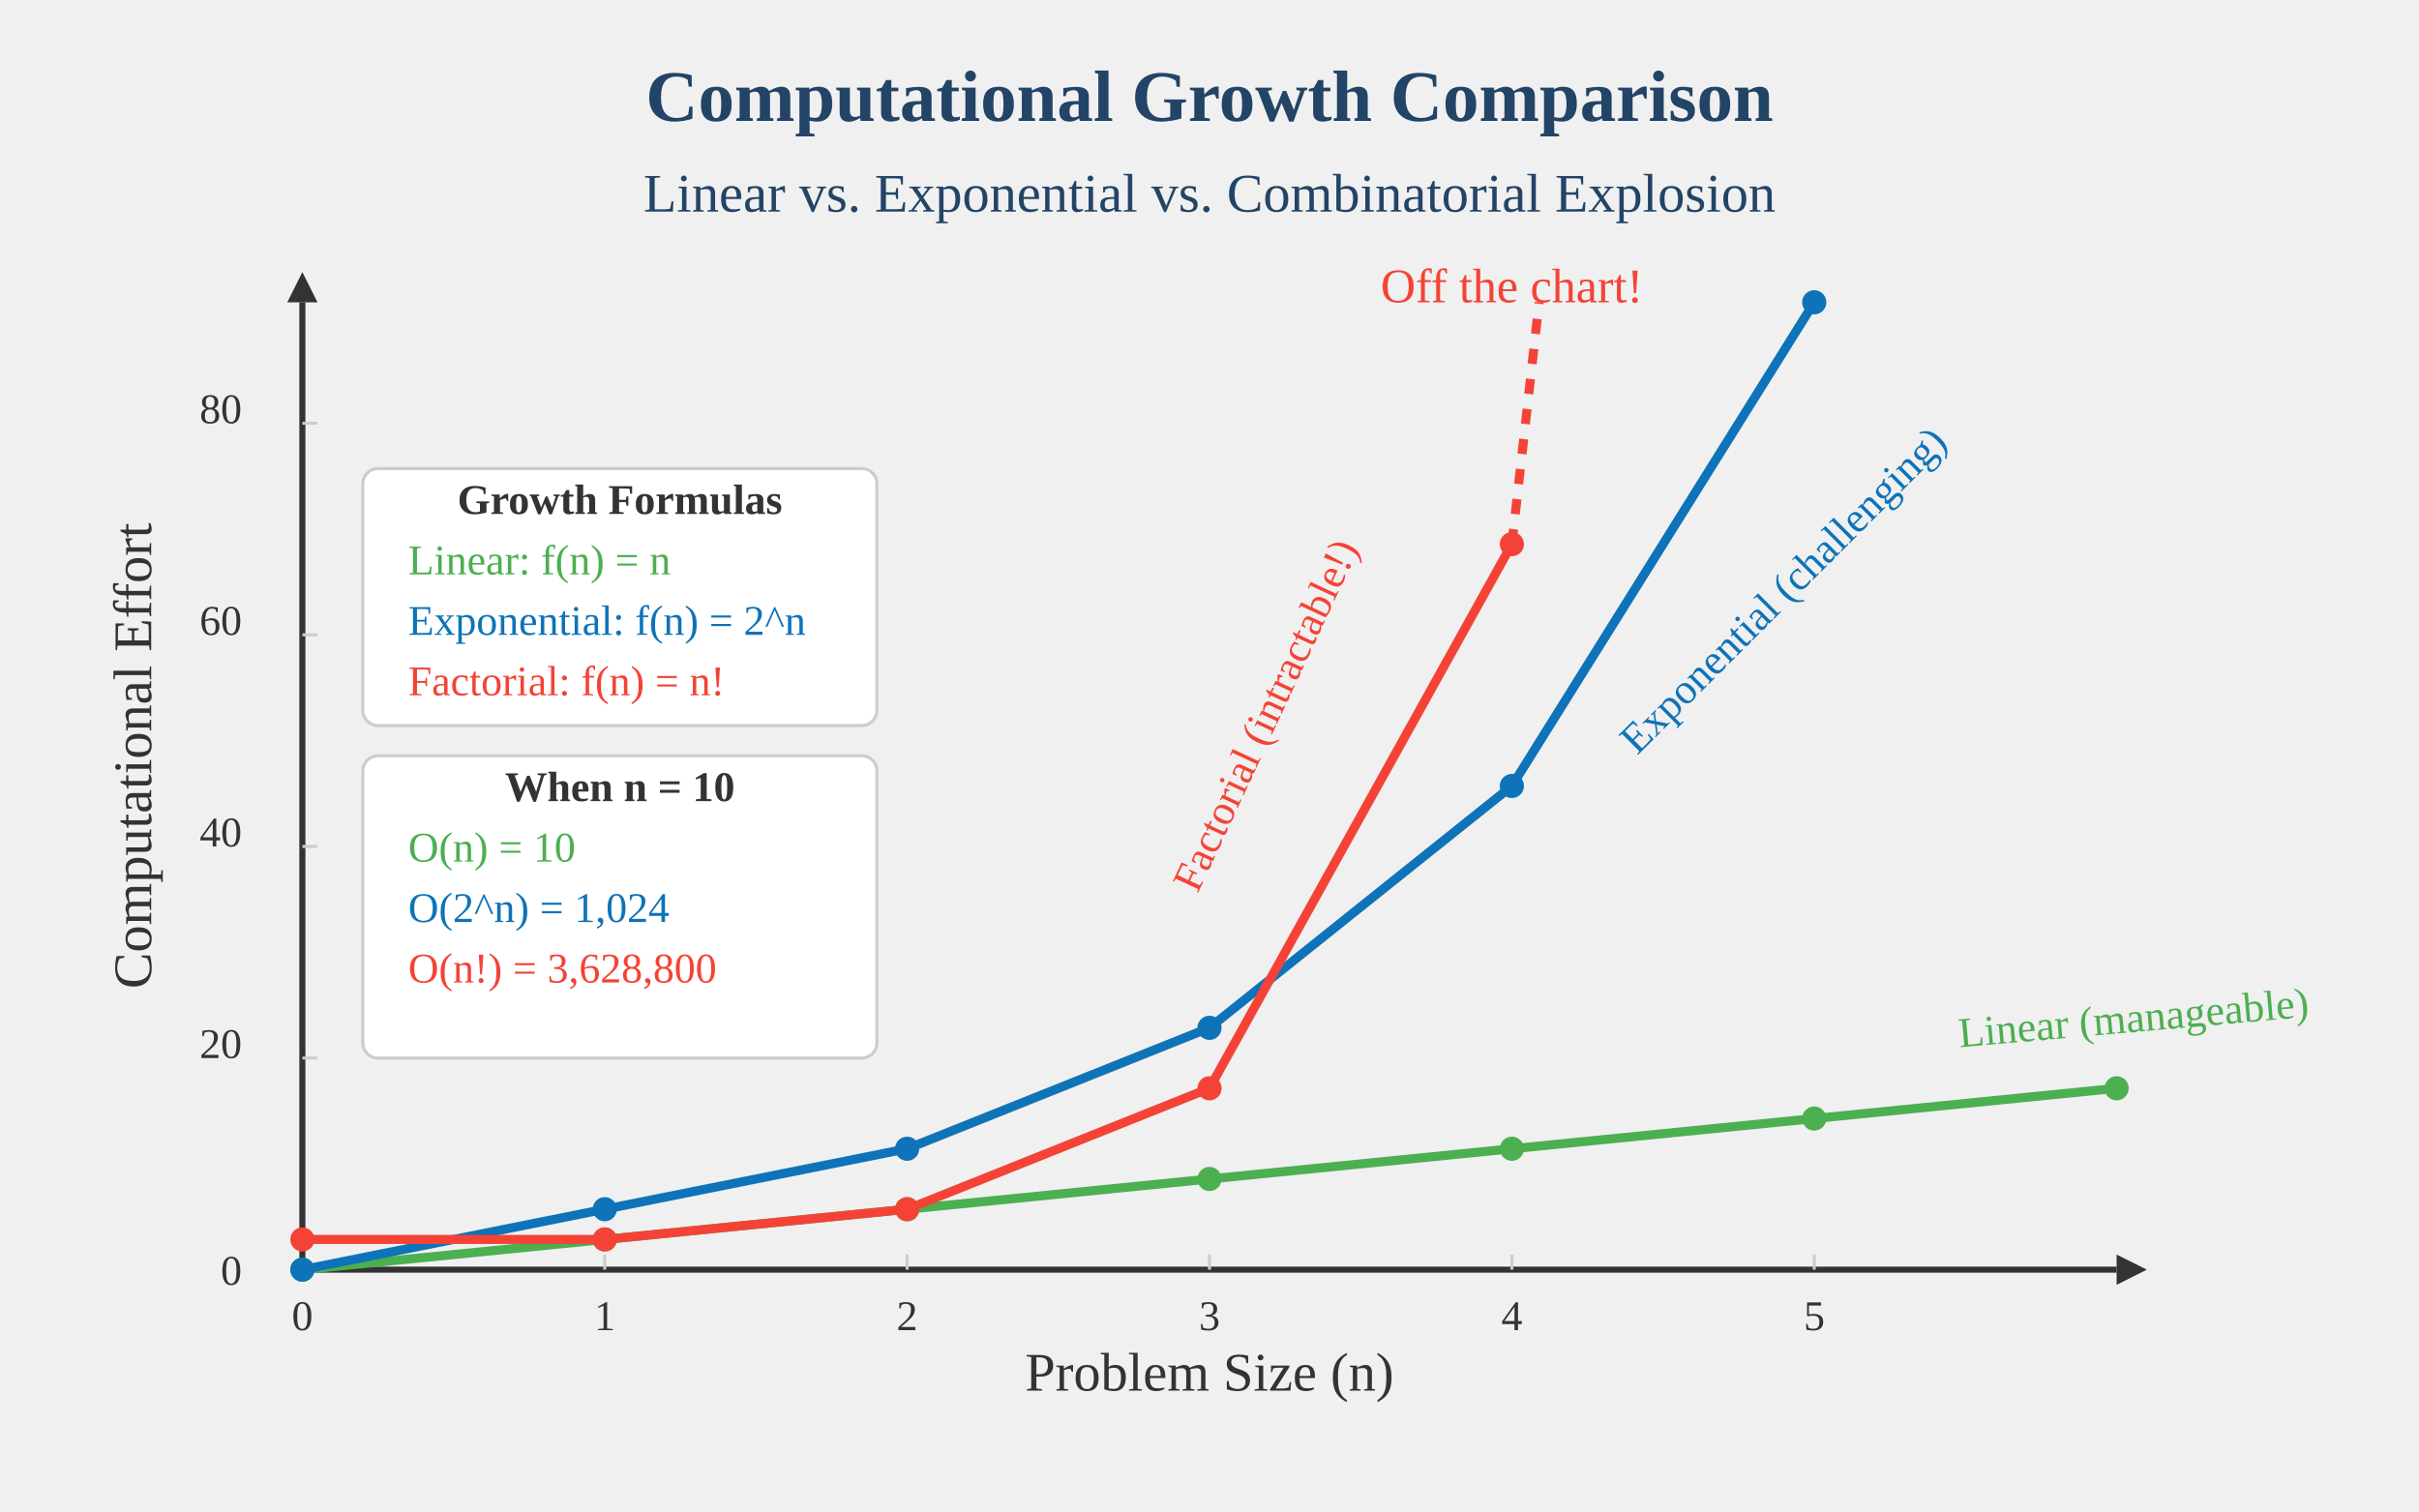
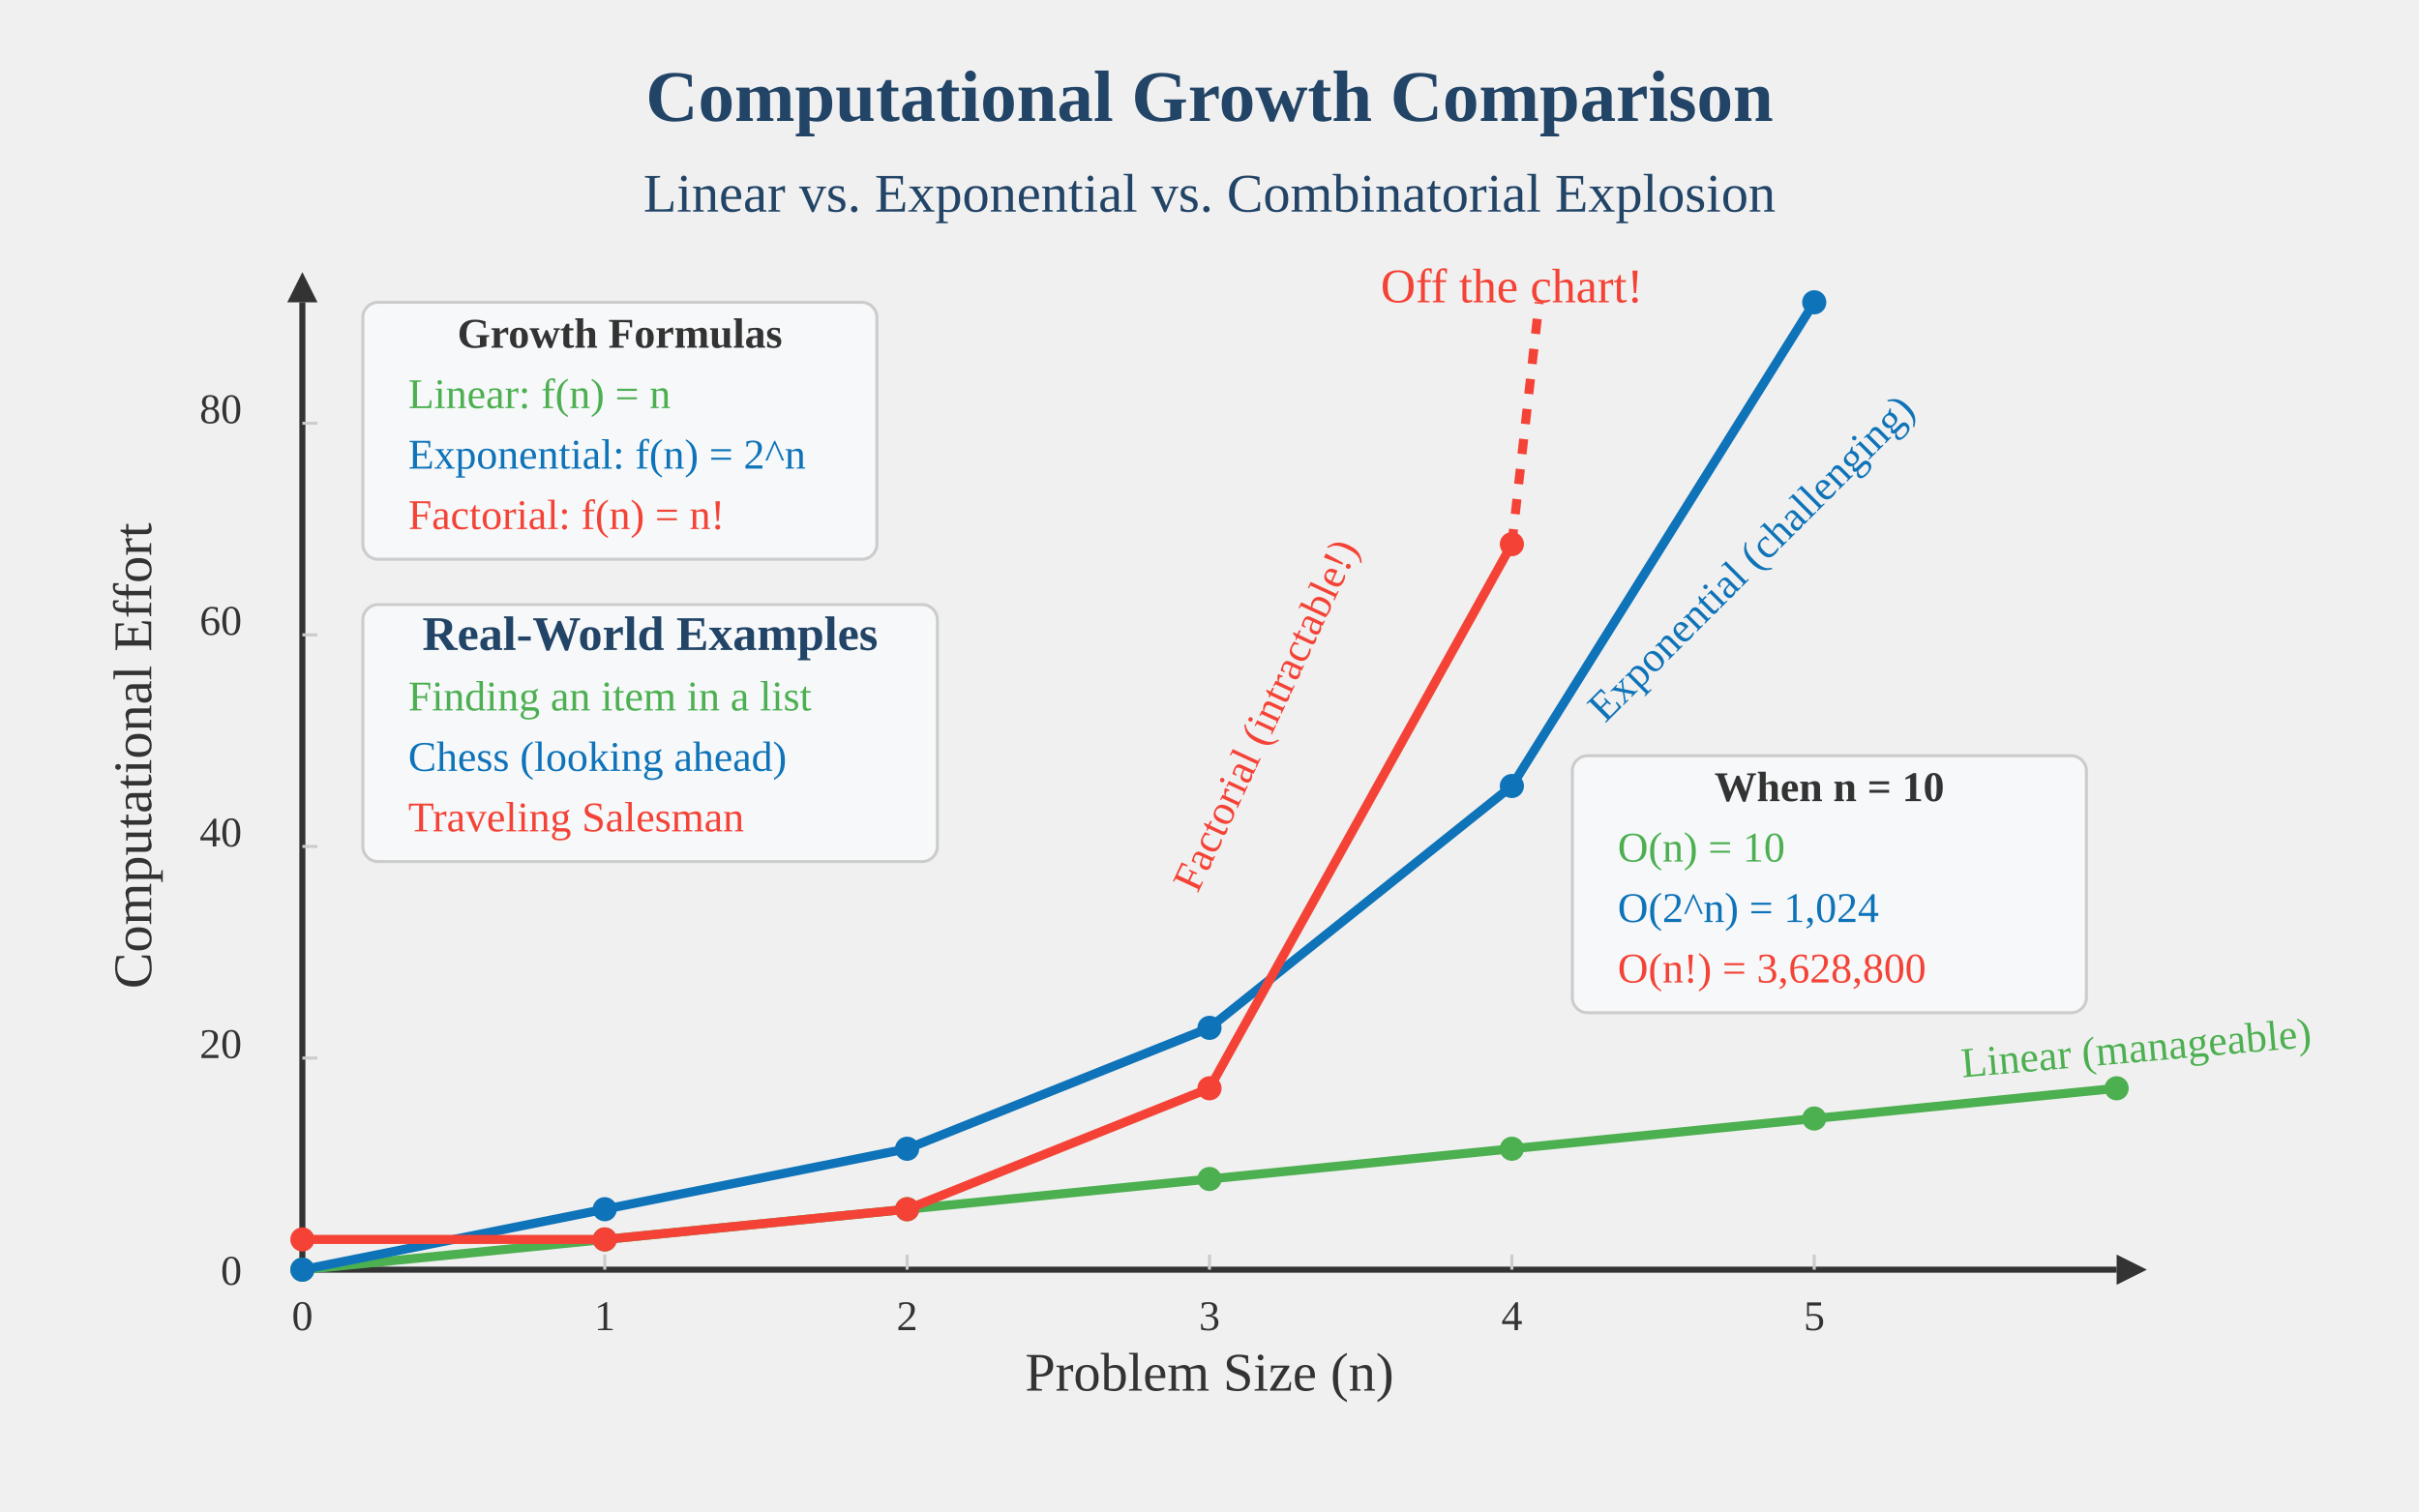
<svg xmlns="http://www.w3.org/2000/svg" width="800" height="500">
  <text x="400" y="40" text-anchor="middle" fill="#224466" font-size="24" font-weight="bold">
        Computational Growth Comparison
    </text>
  <text x="400" y="70" text-anchor="middle" fill="#224466" font-size="18">
        Linear vs. Exponential vs. Combinatorial Explosion
    </text>
  <line x1="100" y1="420" x2="100" y2="100" stroke="#333333" stroke-width="2" />
  <polygon points="100,90 95,100 105,100" fill="#333333" />
  <line x1="100" y1="420" x2="700" y2="420" stroke="#333333" stroke-width="2" />
  <polygon points="710,420 700,415 700,425" fill="#333333" />
  <text x="400" y="460" text-anchor="middle" fill="#333333" font-size="18">Problem Size (n)</text>
  <text x="50" y="250" text-anchor="middle" fill="#333333" font-size="18" transform="rotate(-90,50,250)">Computational Effort</text>
  <line x1="200" y1="420" x2="200" y2="415" stroke="#CCCCCC" stroke-width="1" />
  <line x1="300" y1="420" x2="300" y2="415" stroke="#CCCCCC" stroke-width="1" />
  <line x1="400" y1="420" x2="400" y2="415" stroke="#CCCCCC" stroke-width="1" />
  <line x1="500" y1="420" x2="500" y2="415" stroke="#CCCCCC" stroke-width="1" />
  <line x1="600" y1="420" x2="600" y2="415" stroke="#CCCCCC" stroke-width="1" />
  <line x1="100" y1="350" x2="105" y2="350" stroke="#CCCCCC" stroke-width="1" />
  <line x1="100" y1="280" x2="105" y2="280" stroke="#CCCCCC" stroke-width="1" />
  <line x1="100" y1="210" x2="105" y2="210" stroke="#CCCCCC" stroke-width="1" />
  <line x1="100" y1="140" x2="105" y2="140" stroke="#CCCCCC" stroke-width="1" />
  <text x="100" y="440" text-anchor="middle" fill="#333333" font-size="14">0</text>
  <text x="200" y="440" text-anchor="middle" fill="#333333" font-size="14">1</text>
  <text x="300" y="440" text-anchor="middle" fill="#333333" font-size="14">2</text>
  <text x="400" y="440" text-anchor="middle" fill="#333333" font-size="14">3</text>
  <text x="500" y="440" text-anchor="middle" fill="#333333" font-size="14">4</text>
  <text x="600" y="440" text-anchor="middle" fill="#333333" font-size="14">5</text>
  <text x="80" y="425" text-anchor="end" fill="#333333" font-size="14">0</text>
  <text x="80" y="350" text-anchor="end" fill="#333333" font-size="14">20</text>
  <text x="80" y="280" text-anchor="end" fill="#333333" font-size="14">40</text>
  <text x="80" y="210" text-anchor="end" fill="#333333" font-size="14">60</text>
  <text x="80" y="140" text-anchor="end" fill="#333333" font-size="14">80</text>
  <polyline points="100,420 200,410 300,400 400,390 500,380 600,370 700,360" stroke="#4CAF50" stroke-width="3" fill="none" />
  <circle cx="100" cy="420" r="4" fill="#4CAF50" />
  <circle cx="200" cy="410" r="4" fill="#4CAF50" />
  <circle cx="300" cy="400" r="4" fill="#4CAF50" />
  <circle cx="400" cy="390" r="4" fill="#4CAF50" />
  <circle cx="500" cy="380" r="4" fill="#4CAF50" />
  <circle cx="600" cy="370" r="4" fill="#4CAF50" />
  <circle cx="700" cy="360" r="4" fill="#4CAF50" />
  <polyline points="100,420 200,400 300,380 400,340 500,260 600,100" stroke="#0E73B8" stroke-width="3" fill="none" />
  <circle cx="100" cy="420" r="4" fill="#0E73B8" />
  <circle cx="200" cy="400" r="4" fill="#0E73B8" />
  <circle cx="300" cy="380" r="4" fill="#0E73B8" />
  <circle cx="400" cy="340" r="4" fill="#0E73B8" />
  <circle cx="500" cy="260" r="4" fill="#0E73B8" />
  <circle cx="600" cy="100" r="4" fill="#0E73B8" />
  <polyline points="100,410 200,410 300,400 400,360 500,180" stroke="#F44336" stroke-width="3" fill="none" />
  <circle cx="100" cy="410" r="4" fill="#F44336" />
  <circle cx="200" cy="410" r="4" fill="#F44336" />
  <circle cx="300" cy="400" r="4" fill="#F44336" />
  <circle cx="400" cy="360" r="4" fill="#F44336" />
  <circle cx="500" cy="180" r="4" fill="#F44336" />
  <line x1="500" y1="180" x2="509" y2="100" stroke="#F44336" stroke-width="3" stroke-dasharray="5,5" />
  <text x="500" y="100" text-anchor="middle" fill="#F44336" font-size="16">Off the chart!</text>
-   <rect x="120" y="250" width="170" height="100" rx="5" ry="5" fill="white" stroke="#CCCCCC" />
-   <text x="205" y="265" text-anchor="middle" fill="#333333" font-size="14" font-weight="bold">When n = 10</text>
-   <text x="135" y="285" text-anchor="start" fill="#4CAF50" font-size="14">O(n) = 10</text>
-   <text x="135" y="305" text-anchor="start" fill="#0E73B8" font-size="14">O(2^n) = 1,024</text>
-   <text x="135" y="325" text-anchor="start" fill="#F44336" font-size="14">O(n!) = 3,628,800</text>
-   <text x="650" y="390" text-anchor="start" fill="#4CAF50" font-size="14" transform="rotate(-5,150,390)">Linear (manageable)</text>
-   <text x="500" y="350" text-anchor="start" fill="#0E73B8" font-size="14" transform="rotate(-45,400,250)">Exponential (challenging)</text>
+   <rect x="520" y="250" width="170" height="85" rx="5" ry="5" fill="#f6f8fa" stroke="#CCCCCC" />
+   <text x="605" y="265" text-anchor="middle" fill="#333333" font-size="14" font-weight="bold">When n = 10</text>
+   <text x="535" y="285" text-anchor="start" fill="#4CAF50" font-size="14">O(n) = 10</text>
+   <text x="535" y="305" text-anchor="start" fill="#0E73B8" font-size="14">O(2^n) = 1,024</text>
+   <text x="535" y="325" text-anchor="start" fill="#F44336" font-size="14">O(n!) = 3,628,800</text>
+   <rect x="120" y="200" width="190" height="85" rx="5" ry="5" fill="#f6f8fa" stroke="#CCCCCC" />
+   <text x="215" y="215" text-anchor="middle" fill="#224466" font-size="16" font-weight="bold">Real-World Examples</text>
+   <text x="135" y="235" text-anchor="start" fill="#4CAF50" font-size="14">Finding an item in a list</text>
+   <text x="135" y="255" text-anchor="start" fill="#0E73B8" font-size="14">Chess (looking ahead)</text>
+   <text x="135" y="275" text-anchor="start" fill="#F44336" font-size="14">Traveling Salesman</text>
+   <text x="650" y="400" text-anchor="start" fill="#4CAF50" font-size="14" transform="rotate(-5,150,390)">Linear (manageable)</text>
+   <text x="500" y="335" text-anchor="start" fill="#0E73B8" font-size="14" transform="rotate(-45,400,250)">Exponential (challenging)</text>
  <text x="300" y="255" text-anchor="start" fill="#F44336" font-size="14" transform="rotate(-65,380,200)">Factorial (intractable!)</text>
-   <rect x="120" y="155" width="170" height="85" rx="5" ry="5" fill="white" stroke="#CCCCCC" />
-   <text x="205" y="170" text-anchor="middle" fill="#333333" font-size="14" font-weight="bold">Growth Formulas</text>
-   <text x="135" y="190" text-anchor="start" fill="#4CAF50" font-size="14">Linear: f(n) = n</text>
-   <text x="135" y="210" text-anchor="start" fill="#0E73B8" font-size="14">Exponential: f(n) = 2^n</text>
-   <text x="135" y="230" text-anchor="start" fill="#F44336" font-size="14">Factorial: f(n) = n!</text>
+   <rect x="120" y="100" width="170" height="85" rx="5" ry="5" fill="#f6f8fa" stroke="#CCCCCC" />
+   <text x="205" y="115" text-anchor="middle" fill="#333333" font-size="14" font-weight="bold">Growth Formulas</text>
+   <text x="135" y="135" text-anchor="start" fill="#4CAF50" font-size="14">Linear: f(n) = n</text>
+   <text x="135" y="155" text-anchor="start" fill="#0E73B8" font-size="14">Exponential: f(n) = 2^n</text>
+   <text x="135" y="175" text-anchor="start" fill="#F44336" font-size="14">Factorial: f(n) = n!</text>
</svg>
